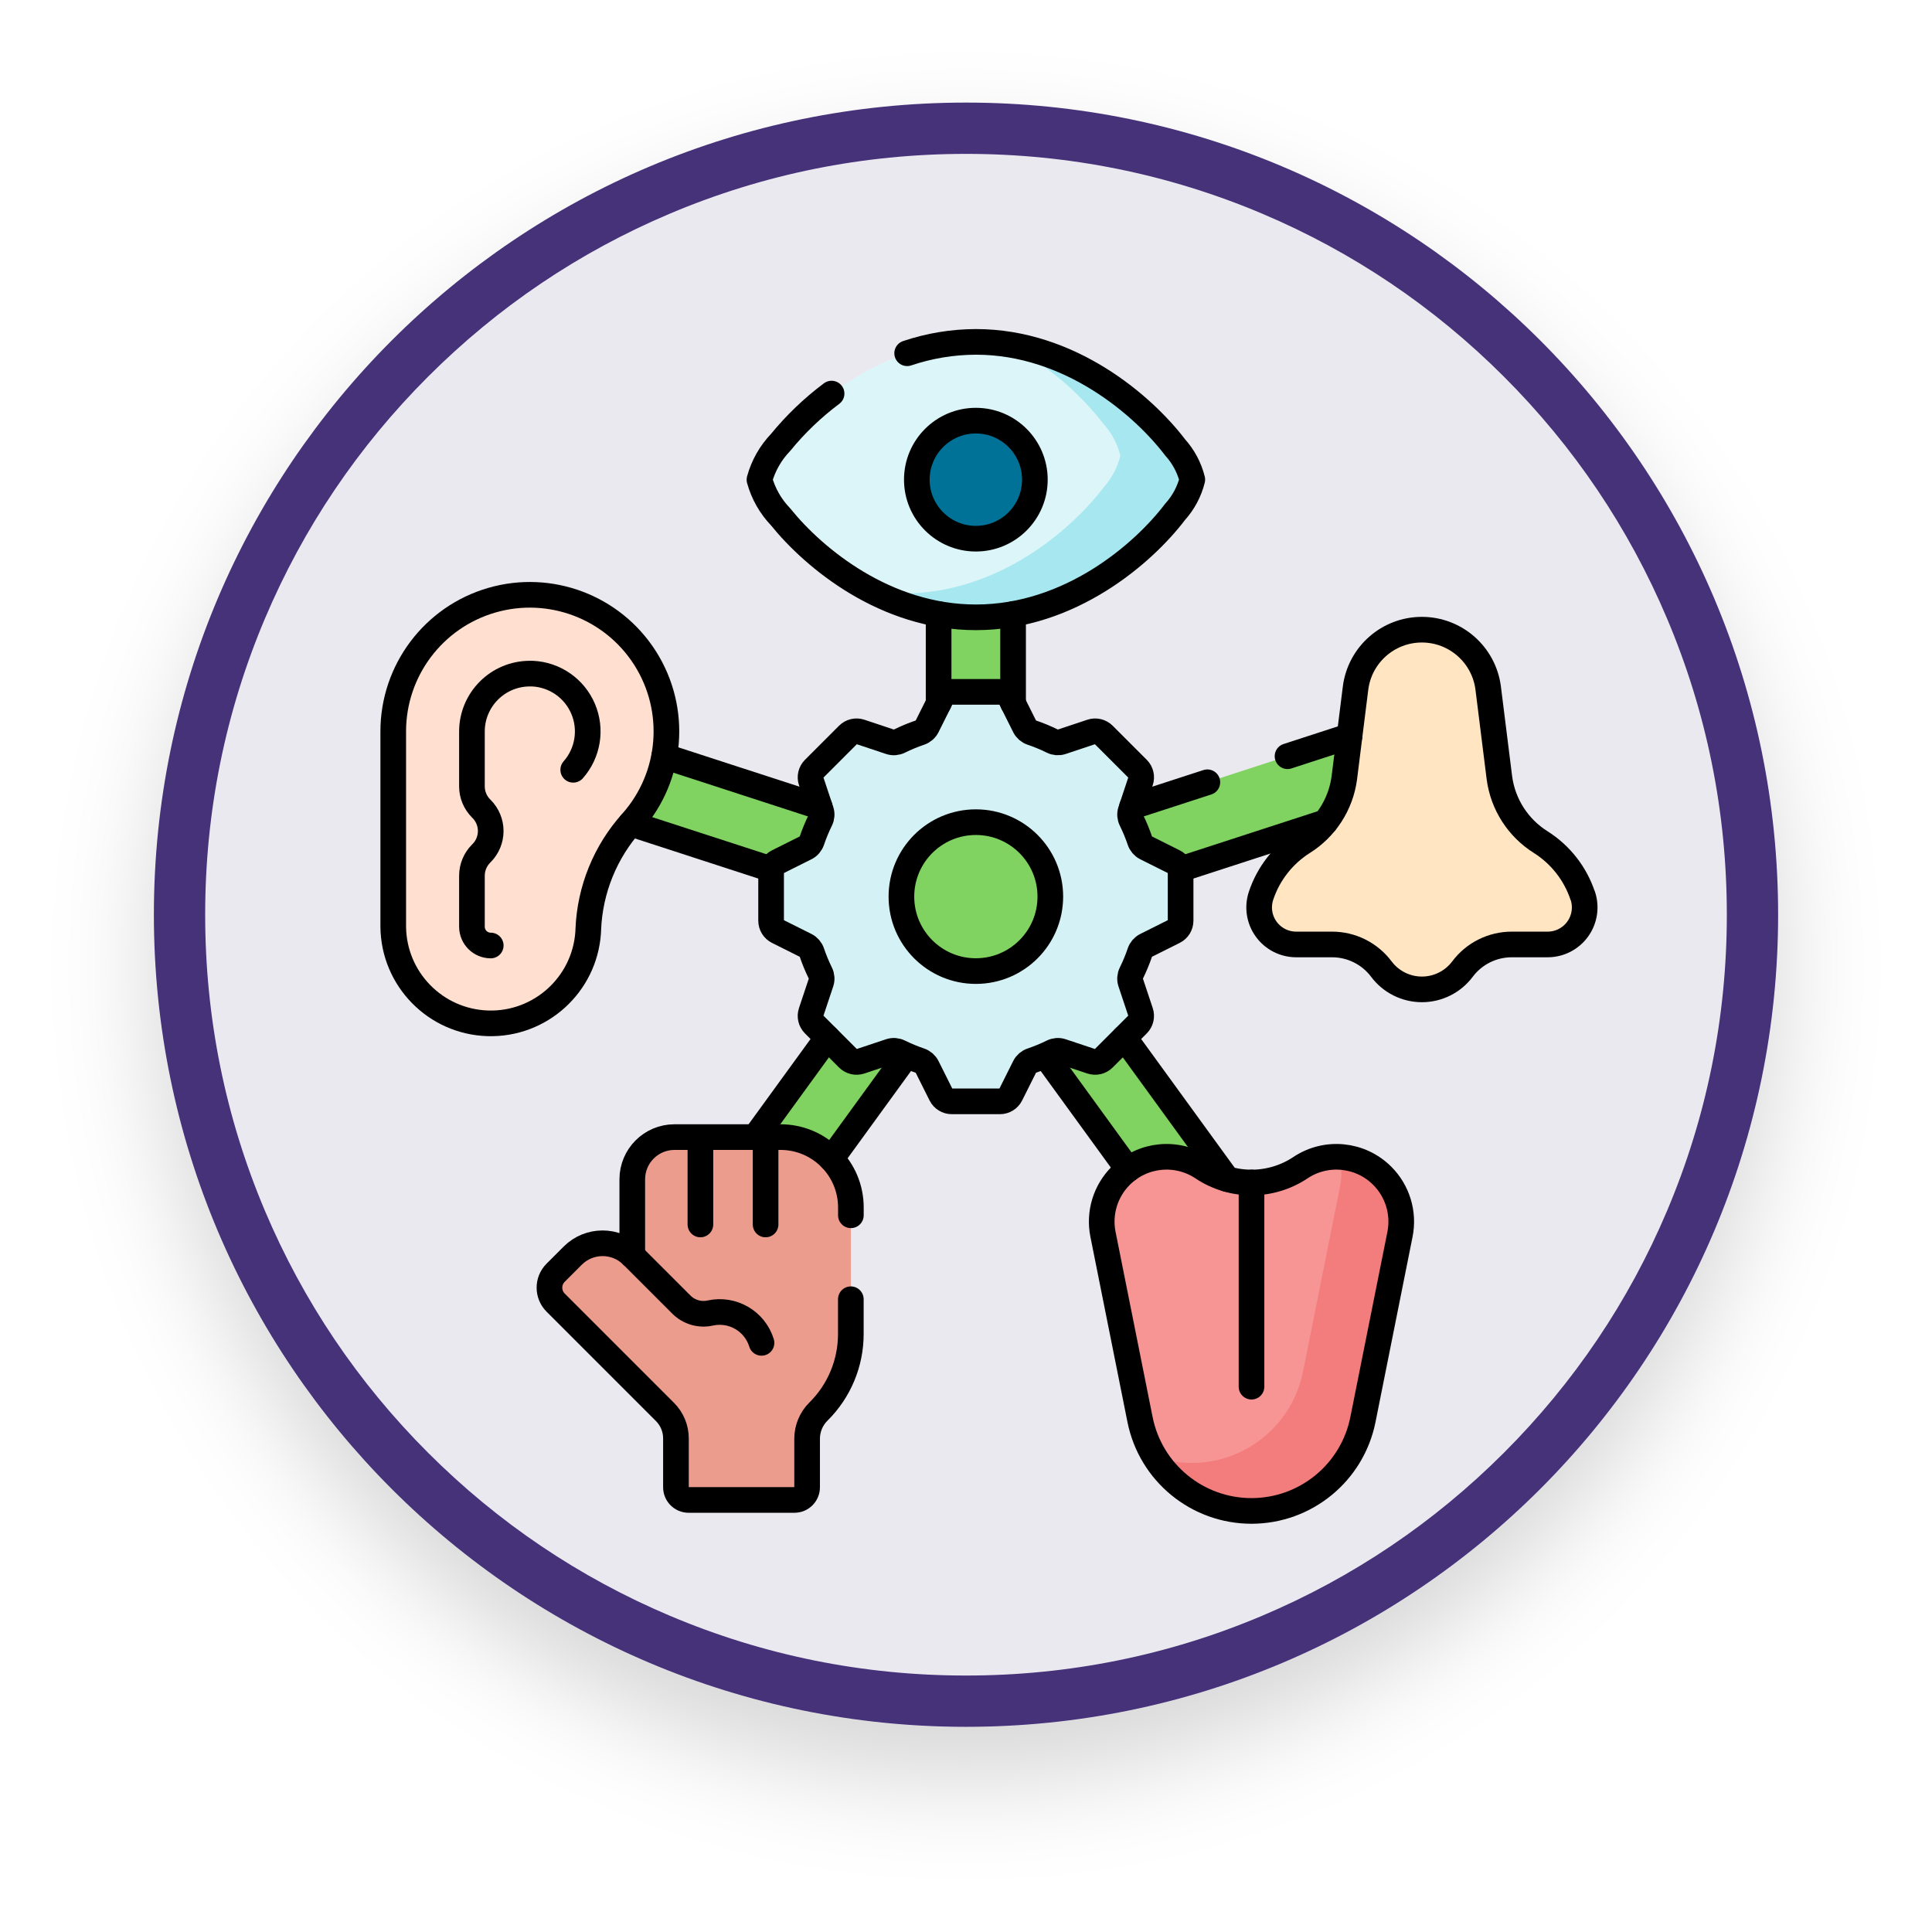
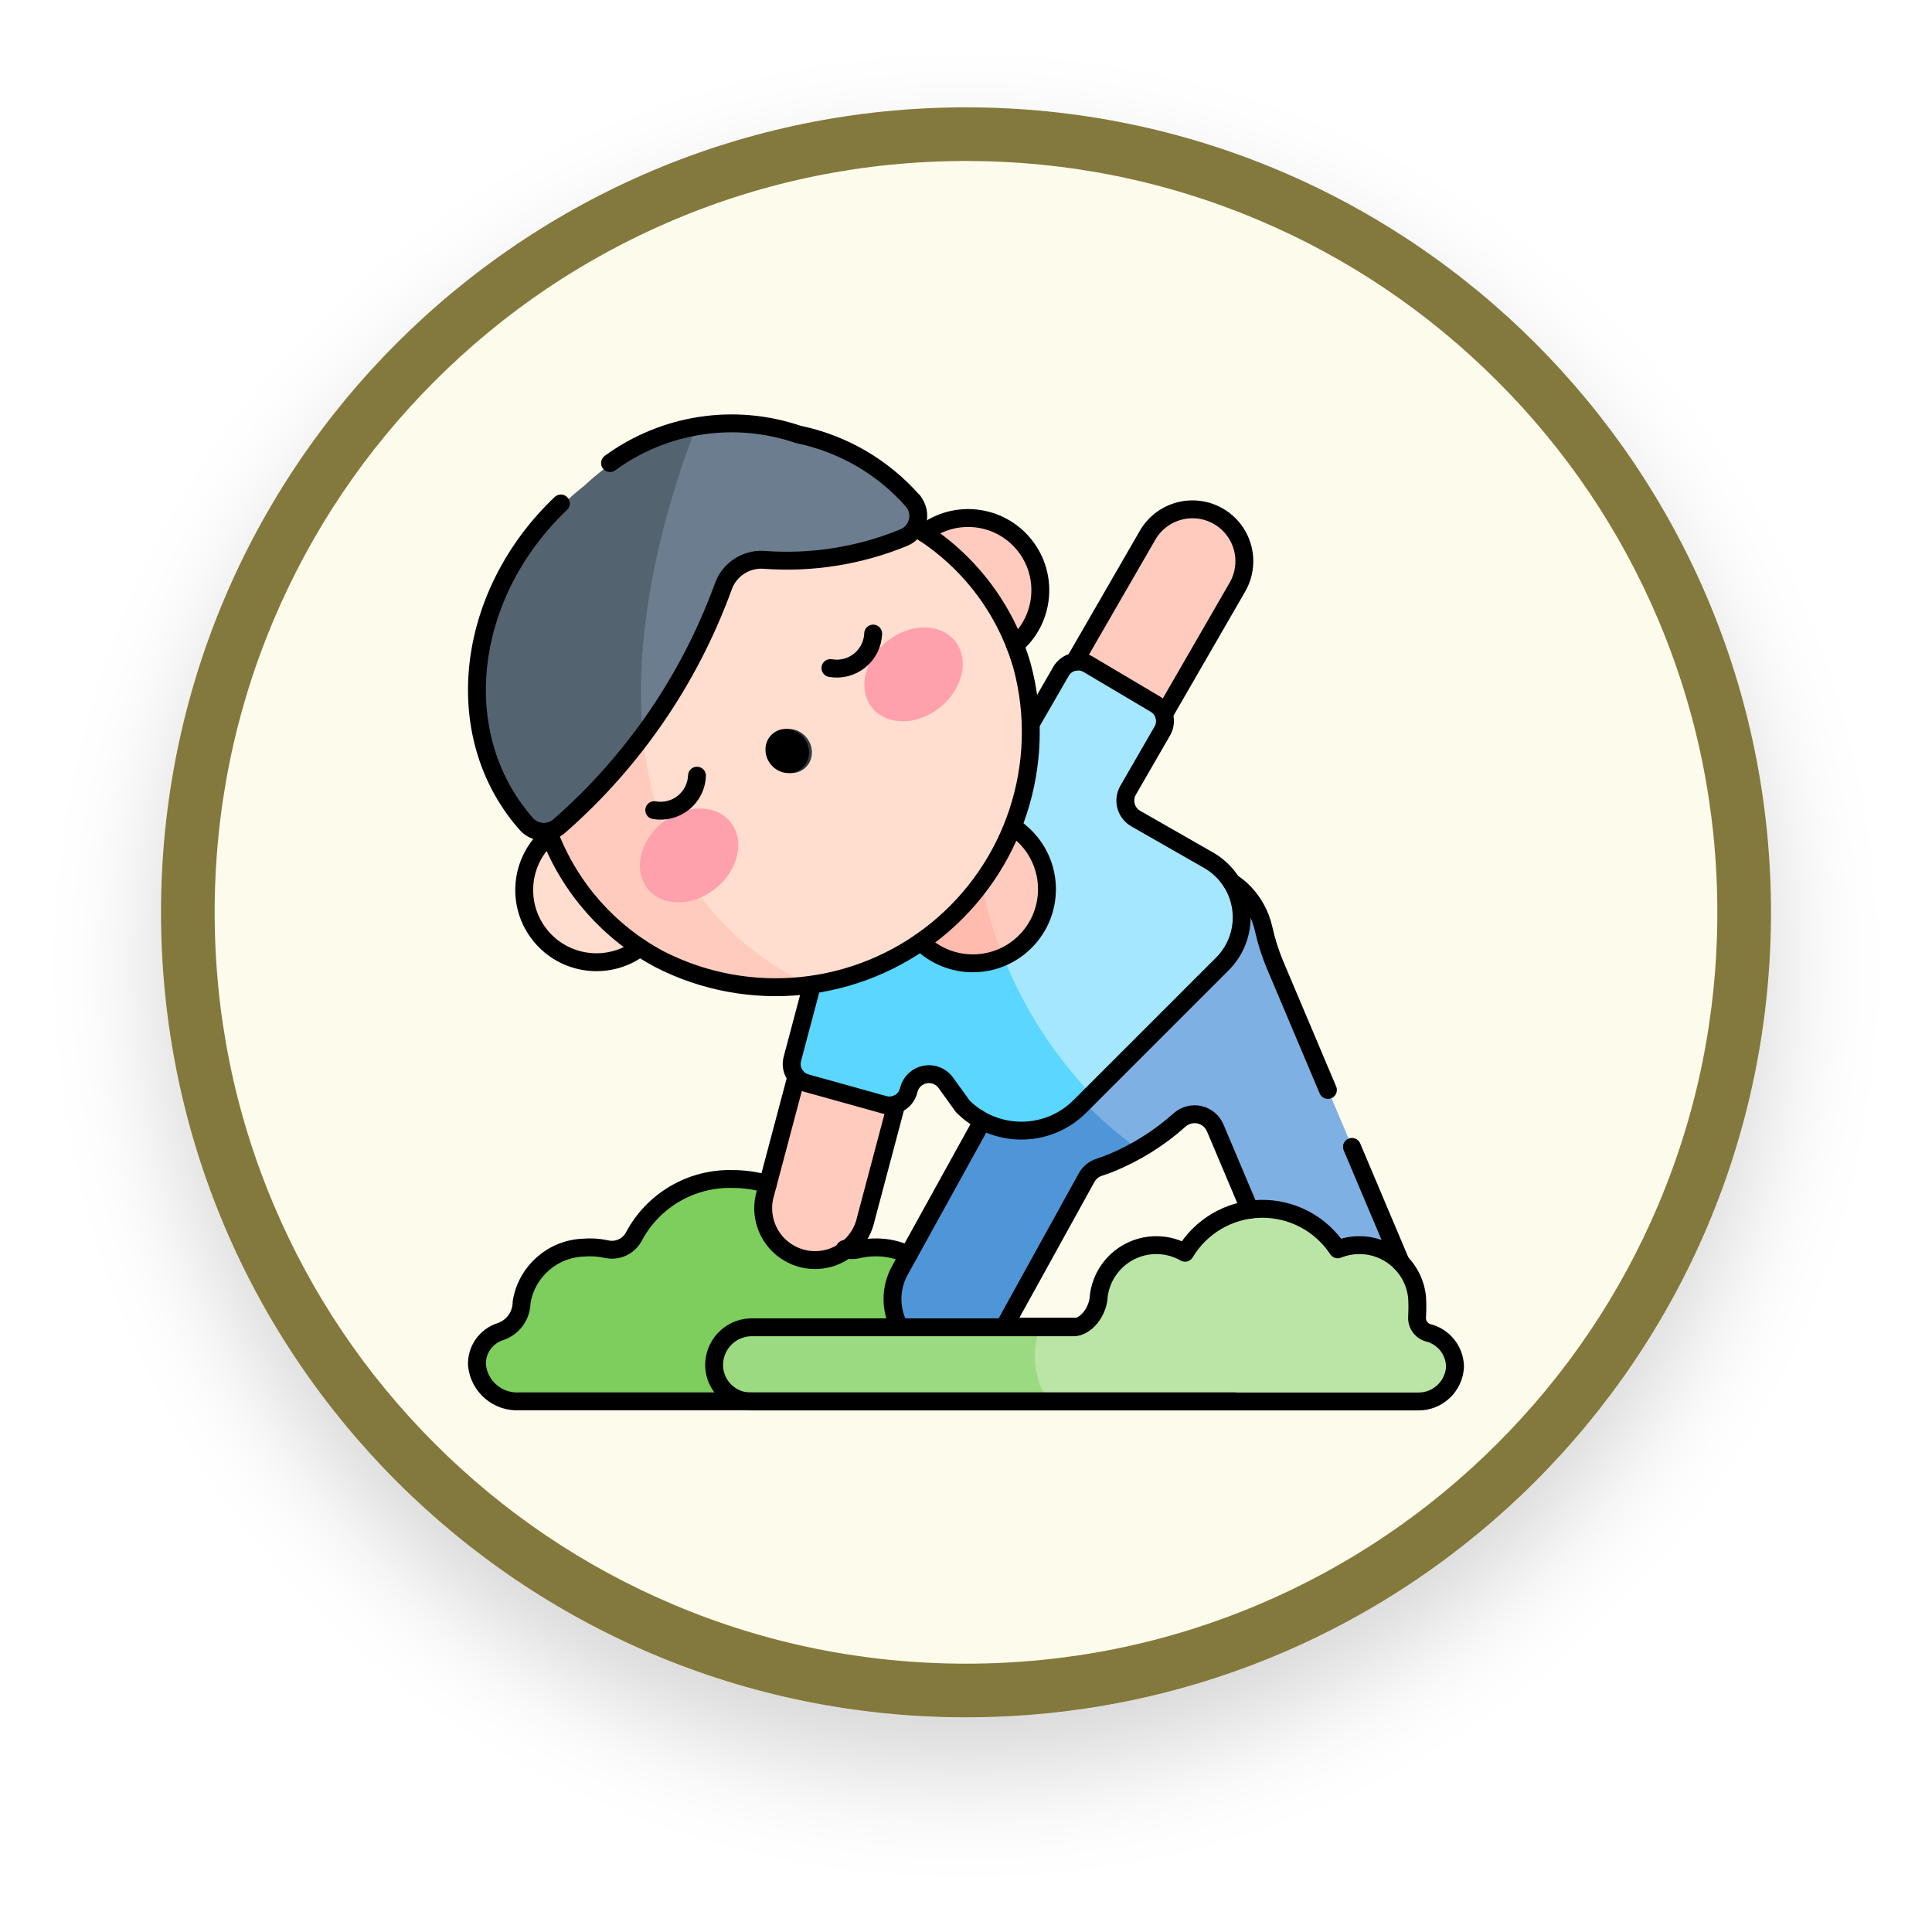
- <svg xmlns="http://www.w3.org/2000/svg" width="113" height="113" viewBox="0 0 113 113">
+ <svg xmlns="http://www.w3.org/2000/svg" width="108" height="108" viewBox="0 0 108 108">
  <defs>
-     <filter id="Path_982547" x="0" y="0" width="113" height="113" filterUnits="userSpaceOnUse">
+     <filter id="Path_904820" x="0" y="0" width="108" height="108" filterUnits="userSpaceOnUse">
      <feOffset dy="3" input="SourceAlpha" />
      <feGaussianBlur stdDeviation="3" result="blur" />
      <feFlood flood-opacity="0.161" />
      <feComposite operator="in" in2="blur" />
      <feComposite in="SourceGraphic" />
    </filter>
  </defs>
-   <g id="Group_1208198" data-name="Group 1208198" transform="translate(-755 -5395)">
-     <g id="Group_1208040" data-name="Group 1208040">
-       <g id="Group_1207839" data-name="Group 1207839" transform="translate(-357 -1381.651)">
-         <g id="Group_1201923" data-name="Group 1201923" transform="translate(-4174.49 4856.378)">
-           <g id="Group_1176928" data-name="Group 1176928" transform="translate(5295.49 1926.273)">
-             <g id="Group_1172322" data-name="Group 1172322" transform="translate(0 0)">
-               <g id="Group_1164700" data-name="Group 1164700">
-                 <g id="Group_1160931" data-name="Group 1160931">
-                   <g id="Group_1160749" data-name="Group 1160749">
-                     <g id="Group_1158891" data-name="Group 1158891">
-                       <g id="Group_1157406" data-name="Group 1157406">
-                         <g id="Group_1155793" data-name="Group 1155793">
-                           <g id="Group_1154704" data-name="Group 1154704">
-                             <g id="Group_1150790" data-name="Group 1150790">
-                               <g id="Group_1154214" data-name="Group 1154214">
-                                 <g id="Group_1152583" data-name="Group 1152583">
-                                   <g id="Group_1146973" data-name="Group 1146973">
-                                     <g id="Group_1146954" data-name="Group 1146954">
-                                       <g transform="matrix(1, 0, 0, 1, -9, -6)" filter="url(#Path_982547)">
-                                         <g id="Path_982547-2" data-name="Path 982547" transform="translate(9 6)" fill="#ebe9f0">
-                                           <path d="M 47.5 93.5 C 41.289 93.5 35.265 92.284 29.595 89.886 C 24.118 87.569 19.198 84.252 14.973 80.027 C 10.748 75.802 7.431 70.882 5.114 65.405 C 2.716 59.735 1.5 53.711 1.5 47.5 C 1.5 41.289 2.716 35.265 5.114 29.595 C 7.431 24.118 10.748 19.198 14.973 14.973 C 19.198 10.748 24.118 7.431 29.595 5.114 C 35.265 2.716 41.289 1.5 47.5 1.5 C 53.711 1.5 59.735 2.716 65.405 5.114 C 70.882 7.431 75.802 10.748 80.027 14.973 C 84.252 19.198 87.569 24.118 89.886 29.595 C 92.284 35.265 93.5 41.289 93.5 47.5 C 93.5 53.711 92.284 59.735 89.886 65.405 C 87.569 70.882 84.252 75.802 80.027 80.027 C 75.802 84.252 70.882 87.569 65.405 89.886 C 59.735 92.284 53.711 93.5 47.5 93.5 Z" stroke="none" />
-                                           <path d="M 47.5 3 C 41.491 3 35.664 4.176 30.18 6.496 C 24.881 8.737 20.122 11.946 16.034 16.034 C 11.946 20.121 8.737 24.881 6.496 30.179 C 4.176 35.664 3 41.491 3 47.5 C 3 53.509 4.176 59.336 6.496 64.82 C 8.737 70.119 11.946 74.878 16.034 78.966 C 20.122 83.054 24.881 86.263 30.18 88.504 C 35.664 90.824 41.491 92 47.5 92 C 53.509 92 59.336 90.824 64.821 88.504 C 70.119 86.263 74.878 83.054 78.966 78.966 C 83.054 74.878 86.263 70.119 88.504 64.82 C 90.824 59.336 92 53.509 92 47.5 C 92 41.491 90.824 35.664 88.504 30.179 C 86.263 24.881 83.054 20.121 78.966 16.034 C 74.878 11.946 70.119 8.737 64.821 6.496 C 59.336 4.176 53.509 3 47.5 3 M 47.5 0 C 73.734 0 95 21.266 95 47.5 C 95 73.733 73.734 95 47.5 95 C 21.266 95 7.62939453125e-06 73.733 7.62939453125e-06 47.5 C 7.62939453125e-06 21.266 21.266 0 47.5 0 Z" stroke="none" fill="#453179" />
-                                         </g>
-                                       </g>
-                                     </g>
-                                   </g>
-                                 </g>
-                               </g>
-                             </g>
-                           </g>
-                         </g>
+   <g id="Group_1208537" data-name="Group 1208537" transform="translate(-200.522 -538.684)">
+     <g id="Group_1208482" data-name="Group 1208482">
+       <g id="Group_1207936" data-name="Group 1207936" transform="translate(209.522 544.684)">
+         <g id="Group_1201662" data-name="Group 1201662" transform="translate(0 0)">
+           <g id="Group_1173585" data-name="Group 1173585">
+             <g id="Group_1173428" data-name="Group 1173428">
+               <g id="Group_1171958" data-name="Group 1171958">
+                 <g id="Group_1167341" data-name="Group 1167341">
+                   <g id="Group_1166792" data-name="Group 1166792">
+                     <g transform="matrix(1, 0, 0, 1, -9, -6)" filter="url(#Path_904820)">
+                       <g id="Path_904820-2" data-name="Path 904820" transform="translate(9 6)" fill="#fdfbec">
+                         <path d="M 45 88.5 C 39.127 88.5 33.43 87.35 28.068 85.082 C 22.889 82.891 18.236 79.755 14.241 75.759 C 10.245 71.764 7.109 67.111 4.918 61.932 C 2.65 56.57 1.5 50.873 1.5 45 C 1.5 39.127 2.65 33.43 4.918 28.068 C 7.109 22.889 10.245 18.236 14.241 14.241 C 18.236 10.245 22.889 7.109 28.068 4.918 C 33.43 2.65 39.127 1.5 45 1.5 C 50.873 1.5 56.57 2.65 61.932 4.918 C 67.111 7.109 71.764 10.245 75.759 14.241 C 79.755 18.236 82.891 22.889 85.082 28.068 C 87.35 33.43 88.5 39.127 88.5 45 C 88.5 50.873 87.35 56.57 85.082 61.932 C 82.891 67.111 79.755 71.764 75.759 75.759 C 71.764 79.755 67.111 82.891 61.932 85.082 C 56.57 87.35 50.873 88.5 45 88.5 Z" stroke="none" />
+                         <path d="M 45 3 C 39.329 3 33.829 4.11 28.653 6.299 C 23.652 8.415 19.16 11.443 15.302 15.302 C 11.443 19.16 8.415 23.652 6.299 28.653 C 4.11 33.829 3 39.329 3 45 C 3 50.671 4.11 56.171 6.299 61.347 C 8.415 66.348 11.443 70.84 15.302 74.698 C 19.16 78.557 23.652 81.585 28.653 83.701 C 33.829 85.89 39.329 87 45 87 C 50.671 87 56.171 85.89 61.347 83.701 C 66.348 81.585 70.84 78.557 74.698 74.698 C 78.557 70.84 81.585 66.348 83.701 61.347 C 85.89 56.171 87 50.671 87 45 C 87 39.329 85.89 33.829 83.701 28.653 C 81.585 23.652 78.557 19.16 74.698 15.302 C 70.84 11.443 66.348 8.415 61.347 6.299 C 56.171 4.11 50.671 3 45 3 M 45 -7.62939453125e-06 C 69.853 -7.62939453125e-06 90 20.147 90 45 C 90 69.853 69.853 90 45 90 C 20.147 90 -7.62939453125e-06 69.853 -7.62939453125e-06 45 C -7.62939453125e-06 20.147 20.147 -7.62939453125e-06 45 -7.62939453125e-06 Z" stroke="none" fill="#83793c" />
                      </g>
                    </g>
                  </g>
                </g>
              </g>
            </g>
          </g>
        </g>
      </g>
-       <g id="sensory_10655705" transform="translate(770.5 5402.828)">
-         <circle id="Ellipse_13444" data-name="Ellipse 13444" cx="3.452" cy="3.452" r="3.452" transform="translate(38.124 16.775)" fill="#02c7dd" />
-         <path id="Path_1051997" data-name="Path 1051997" d="M80.825,57.968q0-.175-.007-.349a.7.7,0,0,1,.483-.7L99.815,50.9a.7.7,0,0,0,.45-.883l-.913-2.809a.7.7,0,0,0-.883-.45L79.956,52.777a.7.7,0,0,1-.8-.281,9.815,9.815,0,0,0-5.435-3.949.7.7,0,0,1-.516-.676V28.405a.7.7,0,0,0-.7-.7H69.549a.7.7,0,0,0-.7.7V47.872a.7.7,0,0,1-.516.676A9.814,9.814,0,0,0,62.9,52.5a.7.7,0,0,1-.8.281L43.582,46.762a.7.7,0,0,0-.883.45l-.913,2.809a.7.7,0,0,0,.45.883l18.514,6.016a.7.7,0,0,1,.483.7q-.007.174-.007.349a9.752,9.752,0,0,0,2.083,6.037.7.7,0,0,1,.02.85L51.887,80.605a.7.7,0,0,0,.155.979l2.389,1.736a.7.7,0,0,0,.979-.155L66.851,67.419a.705.705,0,0,1,.815-.243,19.8,19.8,0,0,0,6.718,0,.705.705,0,0,1,.815.243L86.641,83.165a.7.7,0,0,0,.979.155l2.389-1.736a.7.7,0,0,0,.155-.979L78.721,64.855a.7.7,0,0,1,.02-.85A9.75,9.75,0,0,0,80.825,57.968Z" transform="translate(-29.45 -13.354)" fill="#80d261" />
-         <path id="Path_1051998" data-name="Path 1051998" d="M160.263,20.228a5.082,5.082,0,0,0,1.235,2.178c1.966,2.438,6.132,5.878,11.423,5.878,5.507,0,9.8-3.726,11.653-6.171a4.4,4.4,0,0,0,1.005-1.884,4.4,4.4,0,0,0-1.005-1.884c-1.858-2.444-6.146-6.171-11.653-6.171-5.291,0-9.457,3.44-11.423,5.878A5.082,5.082,0,0,0,160.263,20.228Z" transform="translate(-131.345 -0.001)" fill="#dcf5f8" />
-         <path id="Path_1051999" data-name="Path 1051999" d="M224.749,19.252A16.109,16.109,0,0,0,215,13.229a17.077,17.077,0,0,1,5.546,4.621,4.4,4.4,0,0,1,1.005,1.884,4.4,4.4,0,0,1-1.005,1.884c-1.858,2.444-6.146,6.171-11.653,6.171a12.327,12.327,0,0,1-1.9-.148,13.263,13.263,0,0,0,6.107,1.55c5.507,0,9.8-3.726,11.653-6.171a4.4,4.4,0,0,0,1.005-1.884A4.406,4.406,0,0,0,224.749,19.252Z" transform="translate(-171.52 -0.909)" fill="#a6e7f0" />
-         <circle id="Ellipse_13445" data-name="Ellipse 13445" cx="3.452" cy="3.452" r="3.452" transform="translate(38.124 16.775)" fill="#017297" />
-         <path id="Path_1052000" data-name="Path 1052000" d="M387.643,147.762a5.921,5.921,0,0,0-2.44-3.125,5.253,5.253,0,0,1-2.43-3.764l-.656-5.245a3.911,3.911,0,0,0-3.88-3.426h0a3.91,3.91,0,0,0-3.88,3.426l-.656,5.245a5.254,5.254,0,0,1-2.43,3.764,5.921,5.921,0,0,0-2.44,3.125h0a2.166,2.166,0,0,0,2.055,2.851h2.1a3.6,3.6,0,0,1,2.883,1.442h0a2.964,2.964,0,0,0,4.742,0h0a3.6,3.6,0,0,1,2.883-1.442h2.1a2.166,2.166,0,0,0,2.055-2.851Z" transform="translate(-310.574 -103.201)" fill="#ffe5c2" />
-         <path id="Path_1052001" data-name="Path 1052001" d="M311.822,372.807h0a6.648,6.648,0,0,1-6.519-5.344l-2.167-10.833a3.792,3.792,0,0,1,1.037-3.425h0a3.792,3.792,0,0,1,4.785-.474h0a5.162,5.162,0,0,0,5.727,0h0a3.792,3.792,0,0,1,4.785.474h0a3.792,3.792,0,0,1,1.037,3.425l-2.167,10.833A6.648,6.648,0,0,1,311.822,372.807Z" transform="translate(-254.124 -292.263)" fill="#f79595" />
-         <path id="Path_1052002" data-name="Path 1052002" d="M338.464,353.224h0a3.787,3.787,0,0,0-2.525-1.107,3.79,3.79,0,0,1,.056,1.729l-2.167,10.833a6.648,6.648,0,0,1-6.519,5.344h0a6.638,6.638,0,0,1-2.157-.359,6.649,6.649,0,0,0,5.662,3.163h0a6.648,6.648,0,0,0,6.519-5.344L339.5,356.65A3.792,3.792,0,0,0,338.464,353.224Z" transform="translate(-273.116 -292.283)" fill="#f37c7c" />
-         <path id="Path_1052003" data-name="Path 1052003" d="M7.5,137.089a5.707,5.707,0,0,0,11.4.35c0-.06.006-.12.008-.18a9.973,9.973,0,0,1,2.564-6.292A7.989,7.989,0,1,0,7.5,125.676Z" transform="translate(0 -90.722)" fill="#ffdfcf" />
-         <path id="Path_1052004" data-name="Path 1052004" d="M86.2,343.886H80a2.47,2.47,0,0,0-2.47,2.47v4.454a2.47,2.47,0,0,0-3.483.01l-1,1a1.235,1.235,0,0,0,0,1.746l6.36,6.36h0l.033.033a2.185,2.185,0,0,1,.644,1.548v2.861a.741.741,0,0,0,.741.741h6.19a.741.741,0,0,0,.741-.741v-2.847a2.234,2.234,0,0,1,.666-1.585,6.373,6.373,0,0,0,1.891-4.539V348A4.116,4.116,0,0,0,86.2,343.886Z" transform="translate(-56.048 -285.206)" fill="#eb9c8d" />
-         <path id="Path_1052005" data-name="Path 1052005" d="M189.076,168.706a.7.7,0,0,0-.388-.627l-1.64-.82a.712.712,0,0,1-.353-.41,10.058,10.058,0,0,0-.5-1.208.712.712,0,0,1-.041-.54l.58-1.74a.7.7,0,0,0-.169-.717l-1.993-1.993a.7.7,0,0,0-.717-.169l-1.74.58a.711.711,0,0,1-.54-.041,10.1,10.1,0,0,0-1.208-.5.711.711,0,0,1-.41-.353l-.82-1.64a.7.7,0,0,0-.627-.388H175.69a.7.7,0,0,0-.627.388l-.82,1.64a.711.711,0,0,1-.41.353,10.031,10.031,0,0,0-1.208.5.712.712,0,0,1-.54.041l-1.74-.58a.7.7,0,0,0-.717.169l-1.993,1.993a.7.7,0,0,0-.169.717l.58,1.74a.711.711,0,0,1-.041.54,10.077,10.077,0,0,0-.5,1.208.711.711,0,0,1-.353.41l-1.64.82a.7.7,0,0,0-.388.627v2.819a.7.7,0,0,0,.388.627l1.64.82a.712.712,0,0,1,.353.41,10.057,10.057,0,0,0,.5,1.208.712.712,0,0,1,.041.54l-.58,1.74a.7.7,0,0,0,.169.717l1.993,1.993a.7.7,0,0,0,.717.169l1.74-.58a.711.711,0,0,1,.54.041,10.078,10.078,0,0,0,1.208.5.711.711,0,0,1,.41.353l.82,1.64a.7.7,0,0,0,.627.388h2.819a.7.7,0,0,0,.627-.388l.82-1.64a.711.711,0,0,1,.41-.353,10.056,10.056,0,0,0,1.208-.5.712.712,0,0,1,.54-.041l1.74.58a.7.7,0,0,0,.717-.169l1.993-1.993a.7.7,0,0,0,.169-.717l-.58-1.74a.711.711,0,0,1,.041-.54,10.076,10.076,0,0,0,.5-1.208.712.712,0,0,1,.353-.41l1.64-.82a.7.7,0,0,0,.388-.627v-2.819ZM177.1,174.471a4.355,4.355,0,1,1,4.355-4.355A4.355,4.355,0,0,1,177.1,174.471Z" transform="translate(-135.523 -125.502)" fill="#d4f2f6" />
-         <path id="Path_1052006" data-name="Path 1052006" d="M164.483,15.192A17.035,17.035,0,0,0,161.5,18.05a5.082,5.082,0,0,0-1.235,2.178A5.082,5.082,0,0,0,161.5,22.4c1.966,2.438,6.132,5.878,11.423,5.878,5.507,0,9.8-3.726,11.653-6.171a4.4,4.4,0,0,0,1.005-1.884,4.4,4.4,0,0,0-1.005-1.884c-1.858-2.444-6.146-6.171-11.653-6.171a12.68,12.68,0,0,0-4.02.665" transform="translate(-131.345)" fill="none" stroke="#000" stroke-linecap="round" stroke-linejoin="round" stroke-miterlimit="10" stroke-width="1.5" />
-         <circle id="Ellipse_13446" data-name="Ellipse 13446" cx="3.452" cy="3.452" r="3.452" transform="translate(38.124 16.775)" fill="none" stroke="#000" stroke-linecap="round" stroke-linejoin="round" stroke-miterlimit="10" stroke-width="1.5" />
-         <path id="Path_1052007" data-name="Path 1052007" d="M387.643,147.762a5.921,5.921,0,0,0-2.44-3.125,5.253,5.253,0,0,1-2.43-3.764l-.656-5.245a3.911,3.911,0,0,0-3.88-3.426h0a3.91,3.91,0,0,0-3.88,3.426l-.656,5.245a5.254,5.254,0,0,1-2.43,3.764,5.921,5.921,0,0,0-2.44,3.125h0a2.166,2.166,0,0,0,2.055,2.851h2.1a3.6,3.6,0,0,1,2.883,1.442h0a2.964,2.964,0,0,0,4.742,0h0a3.6,3.6,0,0,1,2.883-1.442h2.1a2.166,2.166,0,0,0,2.055-2.851Z" transform="translate(-310.574 -103.201)" fill="none" stroke="#000" stroke-linecap="round" stroke-linejoin="round" stroke-miterlimit="10" stroke-width="1.5" />
-         <path id="Path_1052008" data-name="Path 1052008" d="M311.822,372.807h0a6.648,6.648,0,0,1-6.519-5.344l-2.167-10.833a3.792,3.792,0,0,1,1.037-3.425h0a3.792,3.792,0,0,1,4.785-.474h0a5.162,5.162,0,0,0,5.727,0h0a3.792,3.792,0,0,1,4.785.474h0a3.792,3.792,0,0,1,1.037,3.425l-2.167,10.833A6.648,6.648,0,0,1,311.822,372.807Z" transform="translate(-254.124 -292.263)" fill="none" stroke="#000" stroke-linecap="round" stroke-linejoin="round" stroke-miterlimit="10" stroke-width="1.5" />
-         <line id="Line_821" data-name="Line 821" y2="11.942" transform="translate(57.699 61.335)" fill="none" stroke="#000" stroke-linecap="round" stroke-linejoin="round" stroke-miterlimit="10" stroke-width="1.5" />
-         <path id="Path_1052009" data-name="Path 1052009" d="M7.5,137.089a5.707,5.707,0,0,0,11.4.35c0-.06.006-.12.008-.18a9.973,9.973,0,0,1,2.564-6.292A7.989,7.989,0,1,0,7.5,125.676Z" transform="translate(0 -90.722)" fill="none" stroke="#000" stroke-linecap="round" stroke-linejoin="round" stroke-miterlimit="10" stroke-width="1.5" />
-         <path id="Path_1052010" data-name="Path 1052010" d="M46.252,156.141a3.386,3.386,0,0,0-2.393-5.625l-.145,0a3.39,3.39,0,0,0-3.386,3.387v3.206a1.828,1.828,0,0,0,.536,1.294l.026.026a1.829,1.829,0,0,1,0,2.588l-.026.026a1.829,1.829,0,0,0-.536,1.294v2.981a1.1,1.1,0,0,0,1.1,1.1" transform="translate(-28.225 -118.945)" fill="none" stroke="#000" stroke-linecap="round" stroke-linejoin="round" stroke-miterlimit="10" stroke-width="1.5" />
-         <path id="Path_1052011" data-name="Path 1052011" d="M90.316,348.457V348a4.116,4.116,0,0,0-4.116-4.116H80a2.47,2.47,0,0,0-2.47,2.47v4.454a2.47,2.47,0,0,0-3.483.01l-1,1a1.235,1.235,0,0,0,0,1.746l6.36,6.36h0l.033.033a2.185,2.185,0,0,1,.644,1.548v2.861a.741.741,0,0,0,.741.741h6.19a.741.741,0,0,0,.741-.741v-2.847a2.234,2.234,0,0,1,.666-1.585,6.373,6.373,0,0,0,1.891-4.539v-2.028" transform="translate(-56.049 -285.205)" fill="none" stroke="#000" stroke-linecap="round" stroke-linejoin="round" stroke-miterlimit="10" stroke-width="1.5" />
-         <path id="Path_1052012" data-name="Path 1052012" d="M107.221,393.27l2.882,2.882a1.827,1.827,0,0,0,1.687.481,2.561,2.561,0,0,1,2.99,1.747" transform="translate(-85.74 -327.666)" fill="none" stroke="#000" stroke-linecap="round" stroke-linejoin="round" stroke-miterlimit="10" stroke-width="1.5" />
-         <line id="Line_822" data-name="Line 822" y2="4.603" transform="translate(25.466 59.186)" fill="none" stroke="#000" stroke-linecap="round" stroke-linejoin="round" stroke-miterlimit="10" stroke-width="1.5" />
-         <line id="Line_823" data-name="Line 823" y2="4.603" transform="translate(29.278 59.186)" fill="none" stroke="#000" stroke-linecap="round" stroke-linejoin="round" stroke-miterlimit="10" stroke-width="1.5" />
-         <path id="Path_1052013" data-name="Path 1052013" d="M189.076,168.706a.7.7,0,0,0-.388-.627l-1.64-.82a.712.712,0,0,1-.353-.41,10.058,10.058,0,0,0-.5-1.208.712.712,0,0,1-.041-.54l.58-1.74a.7.7,0,0,0-.169-.717l-1.993-1.993a.7.7,0,0,0-.717-.169l-1.74.58a.711.711,0,0,1-.54-.041,10.1,10.1,0,0,0-1.208-.5.711.711,0,0,1-.41-.353l-.82-1.64a.7.7,0,0,0-.627-.388H175.69a.7.7,0,0,0-.627.388l-.82,1.64a.711.711,0,0,1-.41.353,10.031,10.031,0,0,0-1.208.5.712.712,0,0,1-.54.041l-1.74-.58a.7.7,0,0,0-.717.169l-1.993,1.993a.7.7,0,0,0-.169.717l.58,1.74a.711.711,0,0,1-.041.54,10.077,10.077,0,0,0-.5,1.208.711.711,0,0,1-.353.41l-1.64.82a.7.7,0,0,0-.388.627v2.819a.7.7,0,0,0,.388.627l1.64.82a.712.712,0,0,1,.353.41,10.057,10.057,0,0,0,.5,1.208.712.712,0,0,1,.041.54l-.58,1.74a.7.7,0,0,0,.169.717l1.993,1.993a.7.7,0,0,0,.717.169l1.74-.58a.711.711,0,0,1,.54.041,10.078,10.078,0,0,0,1.208.5.711.711,0,0,1,.41.353l.82,1.64a.7.7,0,0,0,.627.388h2.819a.7.7,0,0,0,.627-.388l.82-1.64a.711.711,0,0,1,.41-.353,10.056,10.056,0,0,0,1.208-.5.712.712,0,0,1,.54-.041l1.74.58a.7.7,0,0,0,.717-.169l1.993-1.993a.7.7,0,0,0,.169-.717l-.58-1.74a.711.711,0,0,1,.041-.54,10.076,10.076,0,0,0,.5-1.208.712.712,0,0,1,.353-.41l1.64-.82a.7.7,0,0,0,.388-.627v-2.819ZM177.1,174.471a4.355,4.355,0,1,1,4.355-4.355A4.355,4.355,0,0,1,177.1,174.471Z" transform="translate(-135.523 -125.502)" fill="none" stroke="#000" stroke-linecap="round" stroke-linejoin="round" stroke-miterlimit="10" stroke-width="1.5" />
-         <line id="Line_824" data-name="Line 824" x2="8.235" y2="2.676" transform="translate(21.389 40.344)" fill="none" stroke="#000" stroke-linecap="round" stroke-linejoin="round" stroke-miterlimit="10" stroke-width="1.5" />
-         <line id="Line_825" data-name="Line 825" x1="9.093" y1="2.954" transform="translate(23.348 36.402)" fill="none" stroke="#000" stroke-linecap="round" stroke-linejoin="round" stroke-miterlimit="10" stroke-width="1.5" />
-         <line id="Line_826" data-name="Line 826" x2="4.728" y2="6.508" transform="translate(45.751 54.064)" fill="none" stroke="#000" stroke-linecap="round" stroke-linejoin="round" stroke-miterlimit="10" stroke-width="1.5" />
-         <line id="Line_827" data-name="Line 827" x1="6.007" y1="8.268" transform="translate(50.262 52.865)" fill="none" stroke="#000" stroke-linecap="round" stroke-linejoin="round" stroke-miterlimit="10" stroke-width="1.5" />
-         <line id="Line_828" data-name="Line 828" y1="2.757" x2="8.486" transform="translate(53.528 40.263)" fill="none" stroke="#000" stroke-linecap="round" stroke-linejoin="round" stroke-miterlimit="10" stroke-width="1.5" />
-         <line id="Line_829" data-name="Line 829" x1="4.405" y2="1.431" transform="translate(50.712 37.925)" fill="none" stroke="#000" stroke-linecap="round" stroke-linejoin="round" stroke-miterlimit="10" stroke-width="1.5" />
-         <line id="Line_830" data-name="Line 830" x1="3.629" y2="1.179" transform="translate(59.805 35.223)" fill="none" stroke="#000" stroke-linecap="round" stroke-linejoin="round" stroke-miterlimit="10" stroke-width="1.5" />
-         <line id="Line_831" data-name="Line 831" y1="5.886" x2="4.277" transform="translate(33.125 54.064)" fill="none" stroke="#000" stroke-linecap="round" stroke-linejoin="round" stroke-miterlimit="10" stroke-width="1.5" />
-         <line id="Line_832" data-name="Line 832" x1="4.225" y2="5.815" transform="translate(28.665 52.865)" fill="none" stroke="#000" stroke-linecap="round" stroke-linejoin="round" stroke-miterlimit="10" stroke-width="1.5" />
-         <line id="Line_833" data-name="Line 833" y1="5.22" transform="translate(43.754 28.088)" fill="none" stroke="#000" stroke-linecap="round" stroke-linejoin="round" stroke-miterlimit="10" stroke-width="1.5" />
-         <line id="Line_834" data-name="Line 834" y2="5.22" transform="translate(39.398 28.088)" fill="none" stroke="#000" stroke-linecap="round" stroke-linejoin="round" stroke-miterlimit="10" stroke-width="1.5" />
+       <g id="yoga_7803739" transform="translate(219.706 554.83)">
+         <g id="Group_1208480" data-name="Group 1208480" transform="translate(7.479 7.52)">
+           <path id="Path_1053082" data-name="Path 1053082" d="M49.783,399.732H35.242a1.618,1.618,0,0,1-1.657-1.391l0-.015a3.636,3.636,0,0,0-3.451-3.014,4.362,4.362,0,0,0-1.378.106,1.216,1.216,0,0,1-1.389-.615,6.045,6.045,0,0,0-5.58-3.325,6.065,6.065,0,0,0-5.534,3.228,1.39,1.39,0,0,1-1.552.686c-2.4-.511-4.626,1.072-4.727,3.12a1.74,1.74,0,0,1-1.165,1.493c-2.29.912-1.412,3.9,1.053,3.9H49.84a2.233,2.233,0,0,0,2.375-2.162A2.3,2.3,0,0,0,49.783,399.732Z" transform="translate(-7.479 -349.236)" fill="#7dce5c" />
+           <path id="Path_1053083" data-name="Path 1053083" d="M261.495,73.8l-5.022-2.9,10.218-17.7a2.9,2.9,0,0,1,3.961-1.061h0a2.9,2.9,0,0,1,1.061,3.961Z" transform="translate(-229.079 -46.886)" fill="#ffcbbe" />
+           <path id="Path_1053084" data-name="Path 1053084" d="M156.832,242.216h0a2.9,2.9,0,0,1-2.058-3.546l5.245-19.75,5.6,1.488-5.245,19.75A2.9,2.9,0,0,1,156.832,242.216Z" transform="translate(-138.482 -195.661)" fill="#ffcbbe" />
+           <path id="Path_1053085" data-name="Path 1053085" d="M296.4,258.409a3.314,3.314,0,0,1-6.367,1.292l-2.411-5.706-2.126-5.03a1.254,1.254,0,0,0-2-.5q-.363.319-.734.605a13.97,13.97,0,0,1-1.581,1.065,8.934,8.934,0,0,1-.982-.085c-2.335-.314-7.92-1.782-6.5-8.662a15.665,15.665,0,0,1,1.887-2.544c4.747-5.224,11.451-5.921,12.6-1.013a11.925,11.925,0,0,0,.607,1.922C296.6,258.211,296.4,257.455,296.4,258.409Z" transform="translate(-244.207 -209.534)" fill="#7fb0e4" />
+           <path id="Path_1053086" data-name="Path 1053086" d="M232.343,305.758a11.534,11.534,0,0,1-2.2.991,1.24,1.24,0,0,0-.7.583l-4.634,8.385a3.314,3.314,0,0,1-5.8-3.206l.074-.134,4.418-7.994c-.712-1.986-.206-4.734,1.359-7.371a25.313,25.313,0,0,0,7.017,8.384C232.029,305.517,232.184,305.638,232.343,305.758Z" transform="translate(-195.366 -265.161)" fill="#4f96d9" />
+           <path id="Path_1053087" data-name="Path 1053087" d="M253.17,145.45l-7.392,7.392s-15.254-2-6.559-19.426l.958-.745,1.437.821,2.535-4.391a1.1,1.1,0,0,1,1.514-.4l3.759,2.23a1.1,1.1,0,0,1,.392,1.5l-1.911,3.311a1.16,1.16,0,0,0,.429,1.589l4.062,2.323A3.679,3.679,0,0,1,253.17,145.45Z" transform="translate(-211.338 -115.235)" fill="#a4e7ff" />
+           <path id="Path_1053088" data-name="Path 1053088" d="M185.556,192.2l-.571.571a4.627,4.627,0,0,1-6.546,0l-.952-1.32a1.161,1.161,0,0,0-2.064.38l-.019.073a1.1,1.1,0,0,1-1.359.777l-4.368-1.216a1.1,1.1,0,0,1-.768-1.342l2.054-7.734-1.553-2.157,2.68-2.085,1.46-1.135L179,172.771A24.024,24.024,0,0,0,185.556,192.2Z" transform="translate(-151.116 -154.59)" fill="#5ad6ff" />
+           <path id="Path_1053089" data-name="Path 1053089" d="M253.481,213.443a4.14,4.14,0,0,1-1.369.909s-5.015-2.378-1.659-7.98a4.143,4.143,0,0,1,3.028,7.071Z" transform="translate(-222.692 -184.493)" fill="#ffcbbe" />
+           <path id="Path_1053090" data-name="Path 1053090" d="M228.756,214.361a4.143,4.143,0,1,1-1.659-7.98A24.208,24.208,0,0,0,228.756,214.361Z" transform="translate(-199.336 -184.502)" fill="#ffbbae" />
+           <circle id="Ellipse_13505" data-name="Ellipse 13505" cx="4.036" cy="4.036" r="4.036" transform="translate(23.164 5.757) rotate(-6.321)" fill="#ffcbbe" />
+           <circle id="Ellipse_13506" data-name="Ellipse 13506" cx="4.036" cy="4.036" r="4.036" transform="translate(1.115 26.098) rotate(-45)" fill="#ffddcf" />
+           <path id="Path_1053091" data-name="Path 1053091" d="M81.516,67.543a14.343,14.343,0,0,1-7.171,3.081C51.971,66.354,66,45.271,66.123,45.088h0A13.794,13.794,0,0,1,83.91,48.078a13.267,13.267,0,0,1,2.436,4.7A14.093,14.093,0,0,1,81.516,67.543Z" transform="translate(-55.706 -39.184)" fill="#ffddcf" />
+           <path id="Path_1053092" data-name="Path 1053092" d="M53.038,86.708a13.8,13.8,0,0,1-8.285-1.489,13.254,13.254,0,0,1-4.074-3.374A13.871,13.871,0,0,1,43.074,62.38a14.624,14.624,0,0,1,1.744-1.209C42.742,69.279,41.967,81.278,53.038,86.708Z" transform="translate(-34.4 -55.268)" fill="#ffcbbe" />
+           <path id="Path_1053093" data-name="Path 1053093" d="M88.6,13.795a17.09,17.09,0,0,1-8.114,1.351,2.254,2.254,0,0,0-2.25,1.545,28.793,28.793,0,0,1-4.621,8.463C67.15,16.439,76.572,7.719,76.572,7.719a12.143,12.143,0,0,1,5.876.419,11.5,11.5,0,0,1,6.6,3.965A1.116,1.116,0,0,1,88.6,13.795Z" transform="translate(-64.322 -7.52)" fill="#6b7d8e" />
+           <path id="Path_1053094" data-name="Path 1053094" d="M18.053,26.765a37.689,37.689,0,0,1-4.66,5,1.116,1.116,0,0,1-1.567-.072C6.9,26.316,8.49,17.672,14.606,12.739c.051-.041.1-.078.151-.121a13.108,13.108,0,0,1,6.251-3.287C19.608,12.939,17.363,20,18.053,26.765Z" transform="translate(-8.758 -9.132)" fill="#546370" />
+           <ellipse id="Ellipse_13507" data-name="Ellipse 13507" cx="2.974" cy="2.368" rx="2.974" ry="2.368" transform="matrix(0.778, -0.628, 0.628, 0.778, 8.056, 24.177)" fill="#ffa1ac" />
+           <ellipse id="Ellipse_13508" data-name="Ellipse 13508" cx="2.974" cy="2.368" rx="2.974" ry="2.368" transform="matrix(0.778, -0.628, 0.628, 0.778, 20.603, 14.057)" fill="#ffa1ac" />
+           <ellipse id="Ellipse_13509" data-name="Ellipse 13509" cx="1.186" cy="1.265" rx="1.186" ry="1.265" transform="matrix(0.778, -0.628, 0.628, 0.778, 15.788, 18.077)" fill="#333941" />
+           <path id="Path_1053095" data-name="Path 1053095" d="M169.389,415.4a2.047,2.047,0,0,1-2.062,1.944H130.038a2.049,2.049,0,0,1-2.066-1.947,2.114,2.114,0,0,1,2.013-2.195h18.049c.748,0,1.362-.889,1.427-1.634,0-.012,0-.023,0-.035a3.242,3.242,0,0,1,4.832-2.5,5.041,5.041,0,0,1,8.535-.19,3.241,3.241,0,0,1,4.437,2.683,9.144,9.144,0,0,1,0,1.071.864.864,0,0,0,.575.9A1.992,1.992,0,0,1,169.389,415.4Z" transform="translate(-114.714 -362.675)" fill="#bbe5a7" />
+           <path id="Path_1053096" data-name="Path 1053096" d="M146.652,470.913H130.038a2.049,2.049,0,0,1-2.066-1.947,2.114,2.114,0,0,1,2.013-2.195h16.2A4.677,4.677,0,0,0,146.652,470.913Z" transform="translate(-114.714 -416.244)" fill="#9cda82" />
+         </g>
+         <g id="Group_1208481" data-name="Group 1208481" transform="translate(7.481 7.52)">
+           <path id="Path_1053097" data-name="Path 1053097" d="M275.381,466.491h4.083" transform="translate(-245.909 -415.995)" fill="none" stroke="#000" stroke-linecap="round" stroke-linejoin="round" stroke-miterlimit="10" stroke-width="1" />
+           <path id="Path_1053098" data-name="Path 1053098" d="M49.858,403.907H9.878A2.252,2.252,0,0,1,7.5,401.891a1.881,1.881,0,0,1,1.322-1.885,1.739,1.739,0,0,0,1.165-1.492c0-.064.008-.127.015-.191a3.638,3.638,0,0,1,3.459-3.009,4.355,4.355,0,0,1,1.252.08,1.39,1.39,0,0,0,1.552-.687,6.064,6.064,0,0,1,5.534-3.227,6.732,6.732,0,0,1,1.955.287" transform="translate(-7.502 -349.238)" fill="none" stroke="#000" stroke-linecap="round" stroke-linejoin="round" stroke-miterlimit="10" stroke-width="1" />
+           <path id="Path_1053099" data-name="Path 1053099" d="M194.361,426.282a1.3,1.3,0,0,0,.712.031,4.3,4.3,0,0,1,.852-.118,4.466,4.466,0,0,1,.527.011,4.134,4.134,0,0,1,1.474.4" transform="translate(-173.803 -380.129)" fill="none" stroke="#000" stroke-linecap="round" stroke-linejoin="round" stroke-miterlimit="10" stroke-width="1" />
+           <path id="Path_1053100" data-name="Path 1053100" d="M311.061,60.223l4.052-7.019a2.9,2.9,0,1,1,5.021,2.9l-4.076,7.059" transform="translate(-277.663 -46.888)" fill="none" stroke="#000" stroke-linecap="round" stroke-linejoin="round" stroke-miterlimit="10" stroke-width="1" />
+           <path id="Path_1053101" data-name="Path 1053101" d="M155.041,339.461l-1.723,6.488a2.9,2.9,0,1,0,5.6,1.489l1.71-6.438" transform="translate(-137.188 -302.941)" fill="none" stroke="#000" stroke-linecap="round" stroke-linejoin="round" stroke-miterlimit="10" stroke-width="1" />
+           <path id="Path_1053102" data-name="Path 1053102" d="M288.963,363.864l-1.929-4.566a1.254,1.254,0,0,0-1.978-.461,13.485,13.485,0,0,1-3.852,2.42c-.222.089-.444.169-.665.241a1.237,1.237,0,0,0-.7.583l-4.6,8.325-.018.031" transform="translate(-245.766 -319.91)" fill="none" stroke="#000" stroke-linecap="round" stroke-linejoin="round" stroke-miterlimit="10" stroke-width="1" />
+           <path id="Path_1053103" data-name="Path 1053103" d="M223.394,360.681h0c.033.125.072.246.114.365L219.5,368.3l-.484.875a3.309,3.309,0,0,0-.014,3.177" transform="translate(-195.377 -321.826)" fill="none" stroke="#000" stroke-linecap="round" stroke-linejoin="round" stroke-miterlimit="10" stroke-width="1" />
+           <line id="Line_879" data-name="Line 879" x2="2.734" y2="6.471" transform="translate(48.91 40.446)" fill="none" stroke="#000" stroke-linecap="round" stroke-linejoin="round" stroke-miterlimit="10" stroke-width="1" />
+           <path id="Path_1053104" data-name="Path 1053104" d="M390.991,240.791a3.9,3.9,0,0,1,.525.4,4.268,4.268,0,0,1,1.263,2.227,11.716,11.716,0,0,0,.607,1.922l2.979,7.05" transform="translate(-348.799 -215.127)" fill="none" stroke="#000" stroke-linecap="round" stroke-linejoin="round" stroke-miterlimit="10" stroke-width="1" />
+           <path id="Path_1053105" data-name="Path 1053105" d="M180.8,131.987l1.666-2.886a1.1,1.1,0,0,1,1.514-.4l3.76,2.23a1.1,1.1,0,0,1,.391,1.5l-1.911,3.31a1.16,1.16,0,0,0,.429,1.589l4.063,2.323a3.679,3.679,0,0,1,.776,5.8l-7.963,7.963a4.627,4.627,0,0,1-6.546,0l-.951-1.32a1.162,1.162,0,0,0-2.065.38l-.019.073a1.1,1.1,0,0,1-1.359.777l-4.367-1.216a1.1,1.1,0,0,1-.769-1.342l1.095-4.124" transform="translate(-149.822 -115.235)" fill="none" stroke="#000" stroke-linecap="round" stroke-linejoin="round" stroke-miterlimit="10" stroke-width="1" />
+           <path id="Path_1053106" data-name="Path 1053106" d="M238.149,212.521a4.211,4.211,0,0,1,.66.537,4.142,4.142,0,0,1-5.818,5.9" transform="translate(-208.182 -189.967)" fill="none" stroke="#000" stroke-linecap="round" stroke-linejoin="round" stroke-miterlimit="10" stroke-width="1" />
+           <path id="Path_1053107" data-name="Path 1053107" d="M239.753,62.692a4.036,4.036,0,0,0-5.082-6.268" transform="translate(-209.678 -50.295)" fill="none" stroke="#000" stroke-linecap="round" stroke-linejoin="round" stroke-miterlimit="10" stroke-width="1" />
+           <path id="Path_1053108" data-name="Path 1053108" d="M37.84,222.974a4.036,4.036,0,0,1-5.05-6.293" transform="translate(-28.73 -193.669)" fill="none" stroke="#000" stroke-linecap="round" stroke-linejoin="round" stroke-miterlimit="10" stroke-width="1" />
+           <path id="Path_1053109" data-name="Path 1053109" d="M65.035,61.791a13.3,13.3,0,0,1,5.73,7.619A14.262,14.262,0,0,1,50.479,85.771a13.317,13.317,0,0,1-6.138-6.954" transform="translate(-40.288 -55.82)" fill="none" stroke="#000" stroke-linecap="round" stroke-linejoin="round" stroke-miterlimit="10" stroke-width="1" />
+           <path id="Path_1053110" data-name="Path 1053110" d="M75.1,9.74a11.525,11.525,0,0,1,10.526-1.6,11.65,11.65,0,0,1,6.412,3.73" transform="translate(-67.664 -7.52)" fill="none" stroke="#000" stroke-linecap="round" stroke-linejoin="round" stroke-miterlimit="10" stroke-width="1" />
+           <path id="Path_1053111" data-name="Path 1053111" d="M31.875,47.05l.01.013a1.311,1.311,0,0,1-.52,2.022A17.2,17.2,0,0,1,23.5,50.327a2.254,2.254,0,0,0-2.25,1.544,32.624,32.624,0,0,1-9.129,13.321,1.316,1.316,0,0,1-1.873-.105q-.153-.174-.3-.355c-4.024-4.989-2.968-12.606,2.239-17.553" transform="translate(-7.5 -42.701)" fill="none" stroke="#000" stroke-linecap="round" stroke-linejoin="round" stroke-miterlimit="10" stroke-width="1" />
+           <path id="Path_1053112" data-name="Path 1053112" d="M97.561,188.462a2.034,2.034,0,0,0,2.389-1.927" transform="translate(-87.653 -166.84)" fill="none" stroke="#000" stroke-linecap="round" stroke-linejoin="round" stroke-miterlimit="10" stroke-width="1" />
+           <path id="Path_1053113" data-name="Path 1053113" d="M189.469,114.335a2.034,2.034,0,0,1-2.389,1.927" transform="translate(-167.323 -102.583)" fill="none" stroke="#000" stroke-linecap="round" stroke-linejoin="round" stroke-miterlimit="10" stroke-width="1" />
+           <path id="Path_1053114" data-name="Path 1053114" d="M167.844,413.5a.864.864,0,0,1-.576-.9,8.991,8.991,0,0,0,0-1.07,3.241,3.241,0,0,0-4.437-2.683,5.04,5.04,0,0,0-8.535.19,3.242,3.242,0,0,0-4.832,2.5l0,.034c-.065.745-.678,1.634-1.427,1.634H129.986a2.114,2.114,0,0,0-2.014,2.2,2.049,2.049,0,0,0,2.066,1.947h37.289a2.046,2.046,0,0,0,2.062-1.944A1.99,1.99,0,0,0,167.844,413.5Z" transform="translate(-114.717 -362.674)" fill="none" stroke="#000" stroke-linecap="round" stroke-linejoin="round" stroke-miterlimit="10" stroke-width="1" />
+           <ellipse id="Ellipse_13510" data-name="Ellipse 13510" cx="1.186" cy="1.265" rx="1.186" ry="1.265" transform="matrix(0.778, -0.628, 0.628, 0.778, 15.625, 18.077)" />
+         </g>
      </g>
    </g>
  </g>
</svg>
